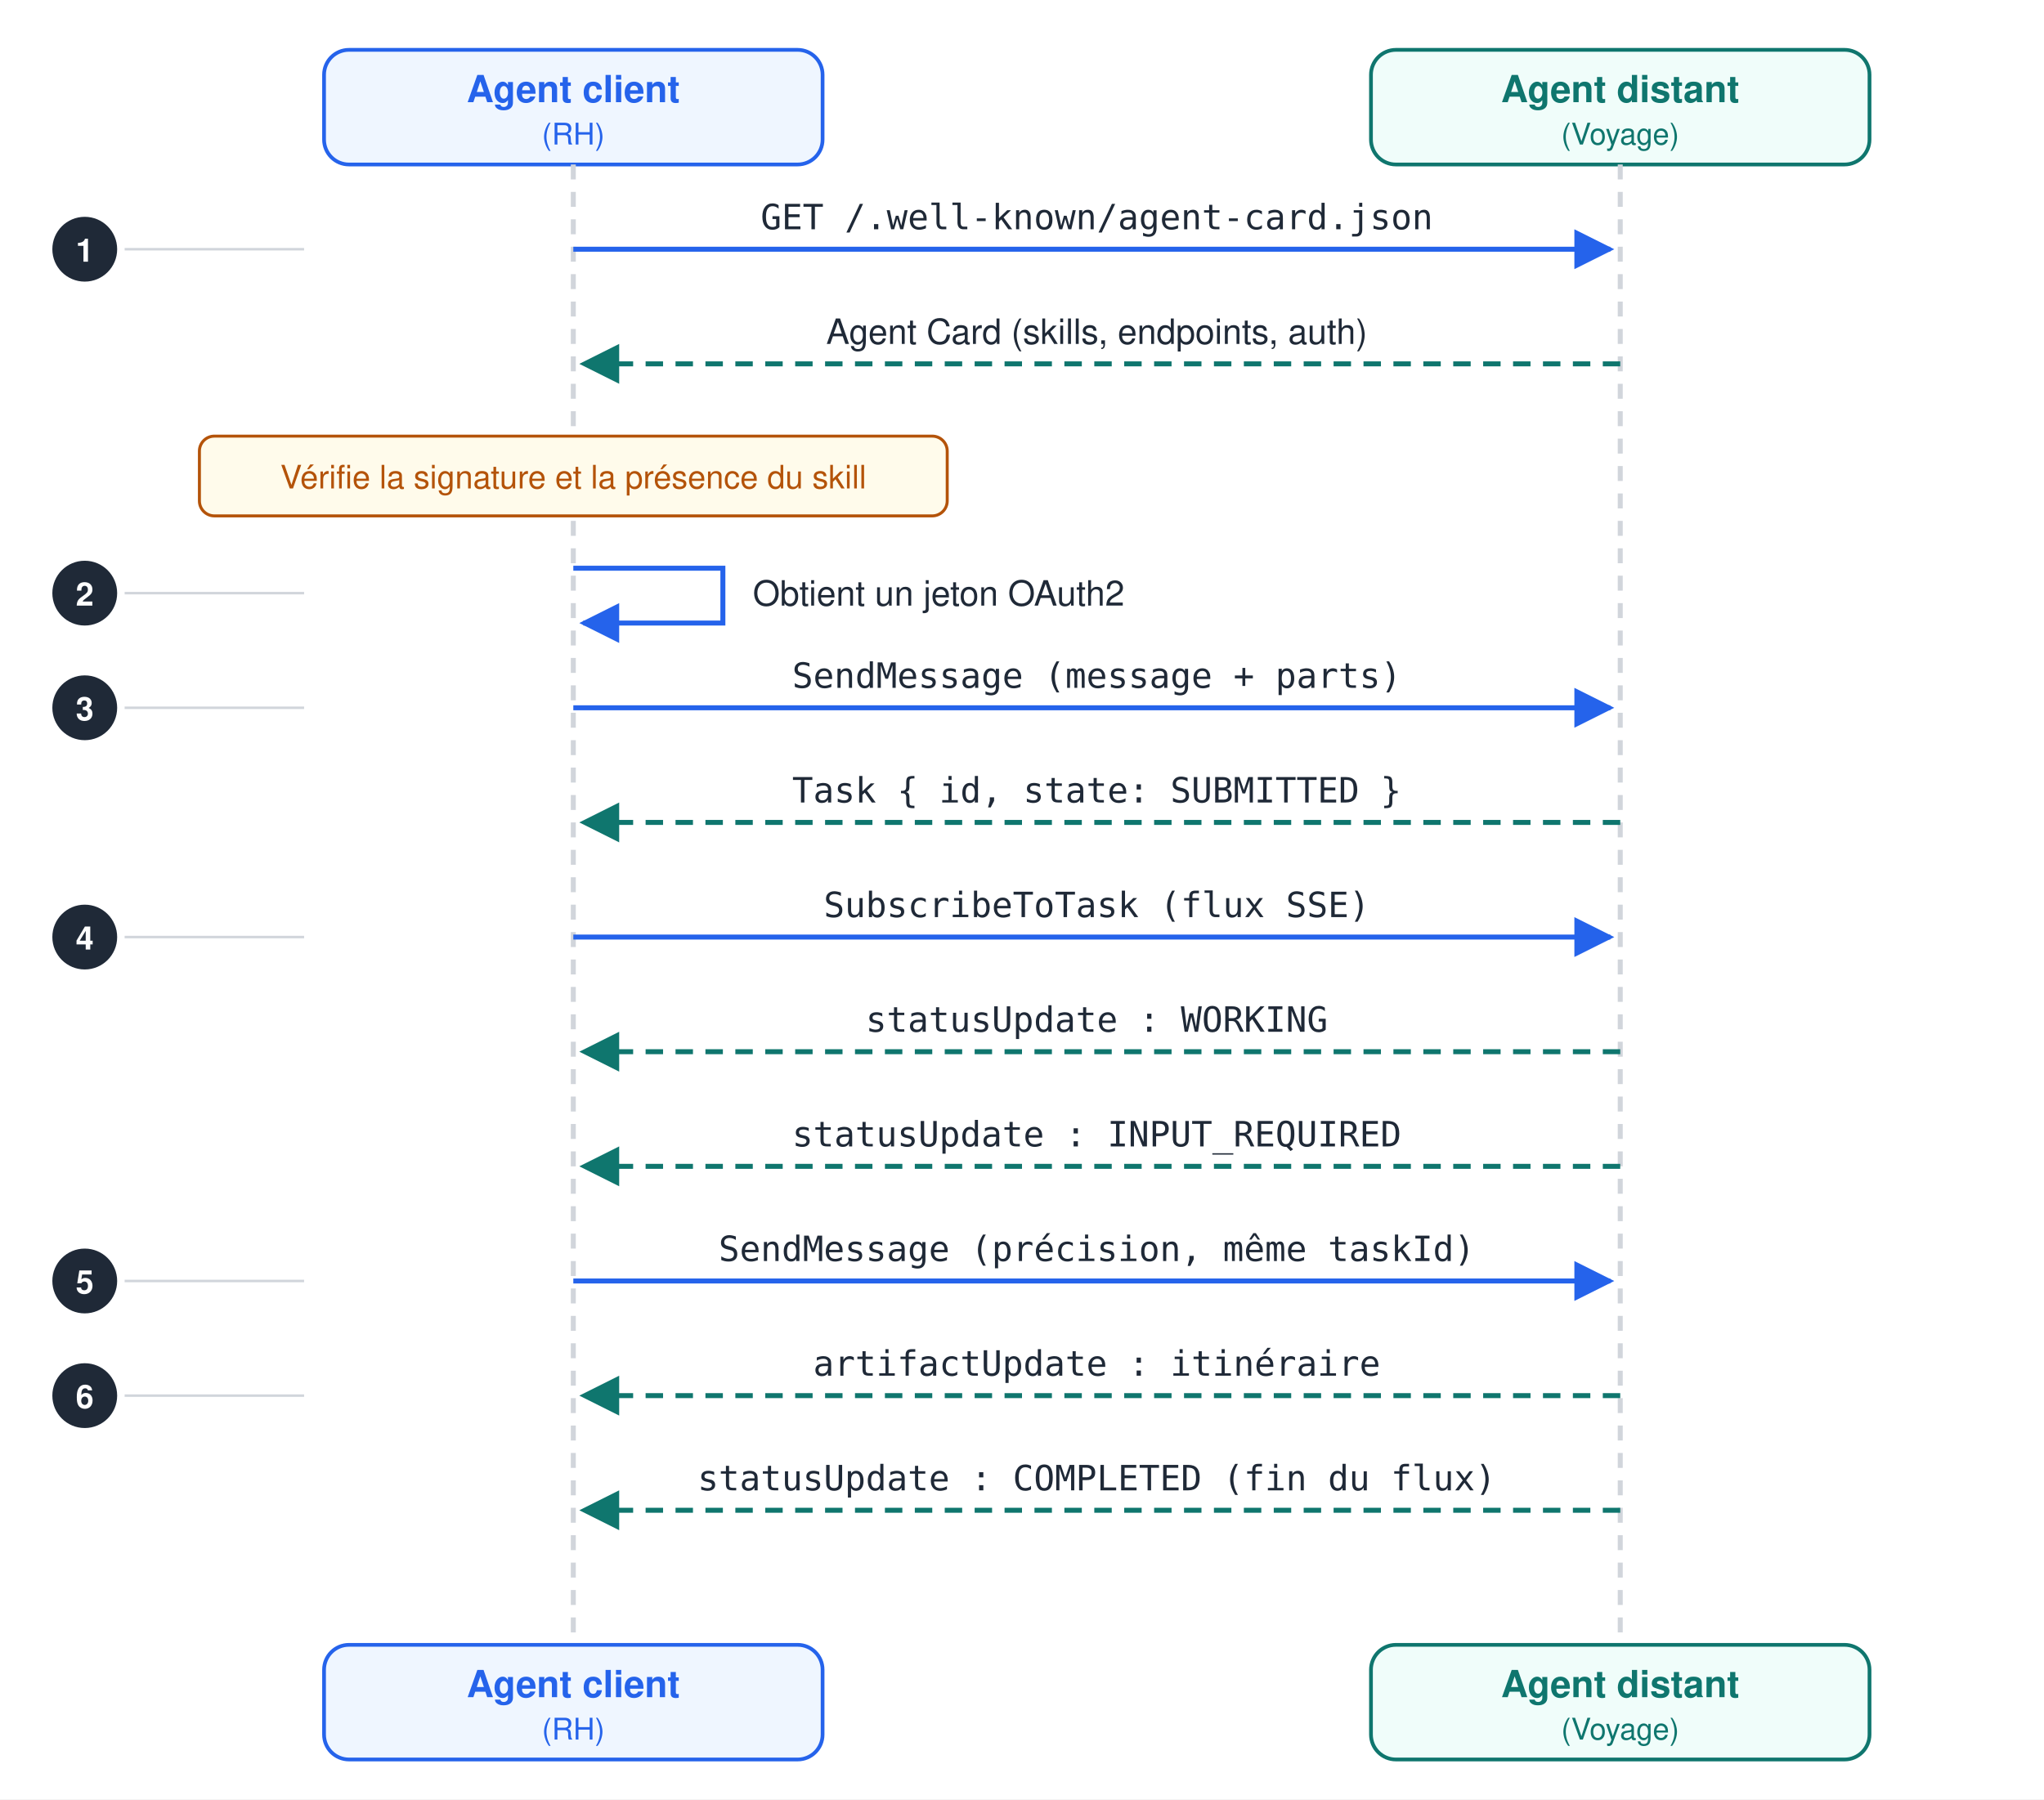
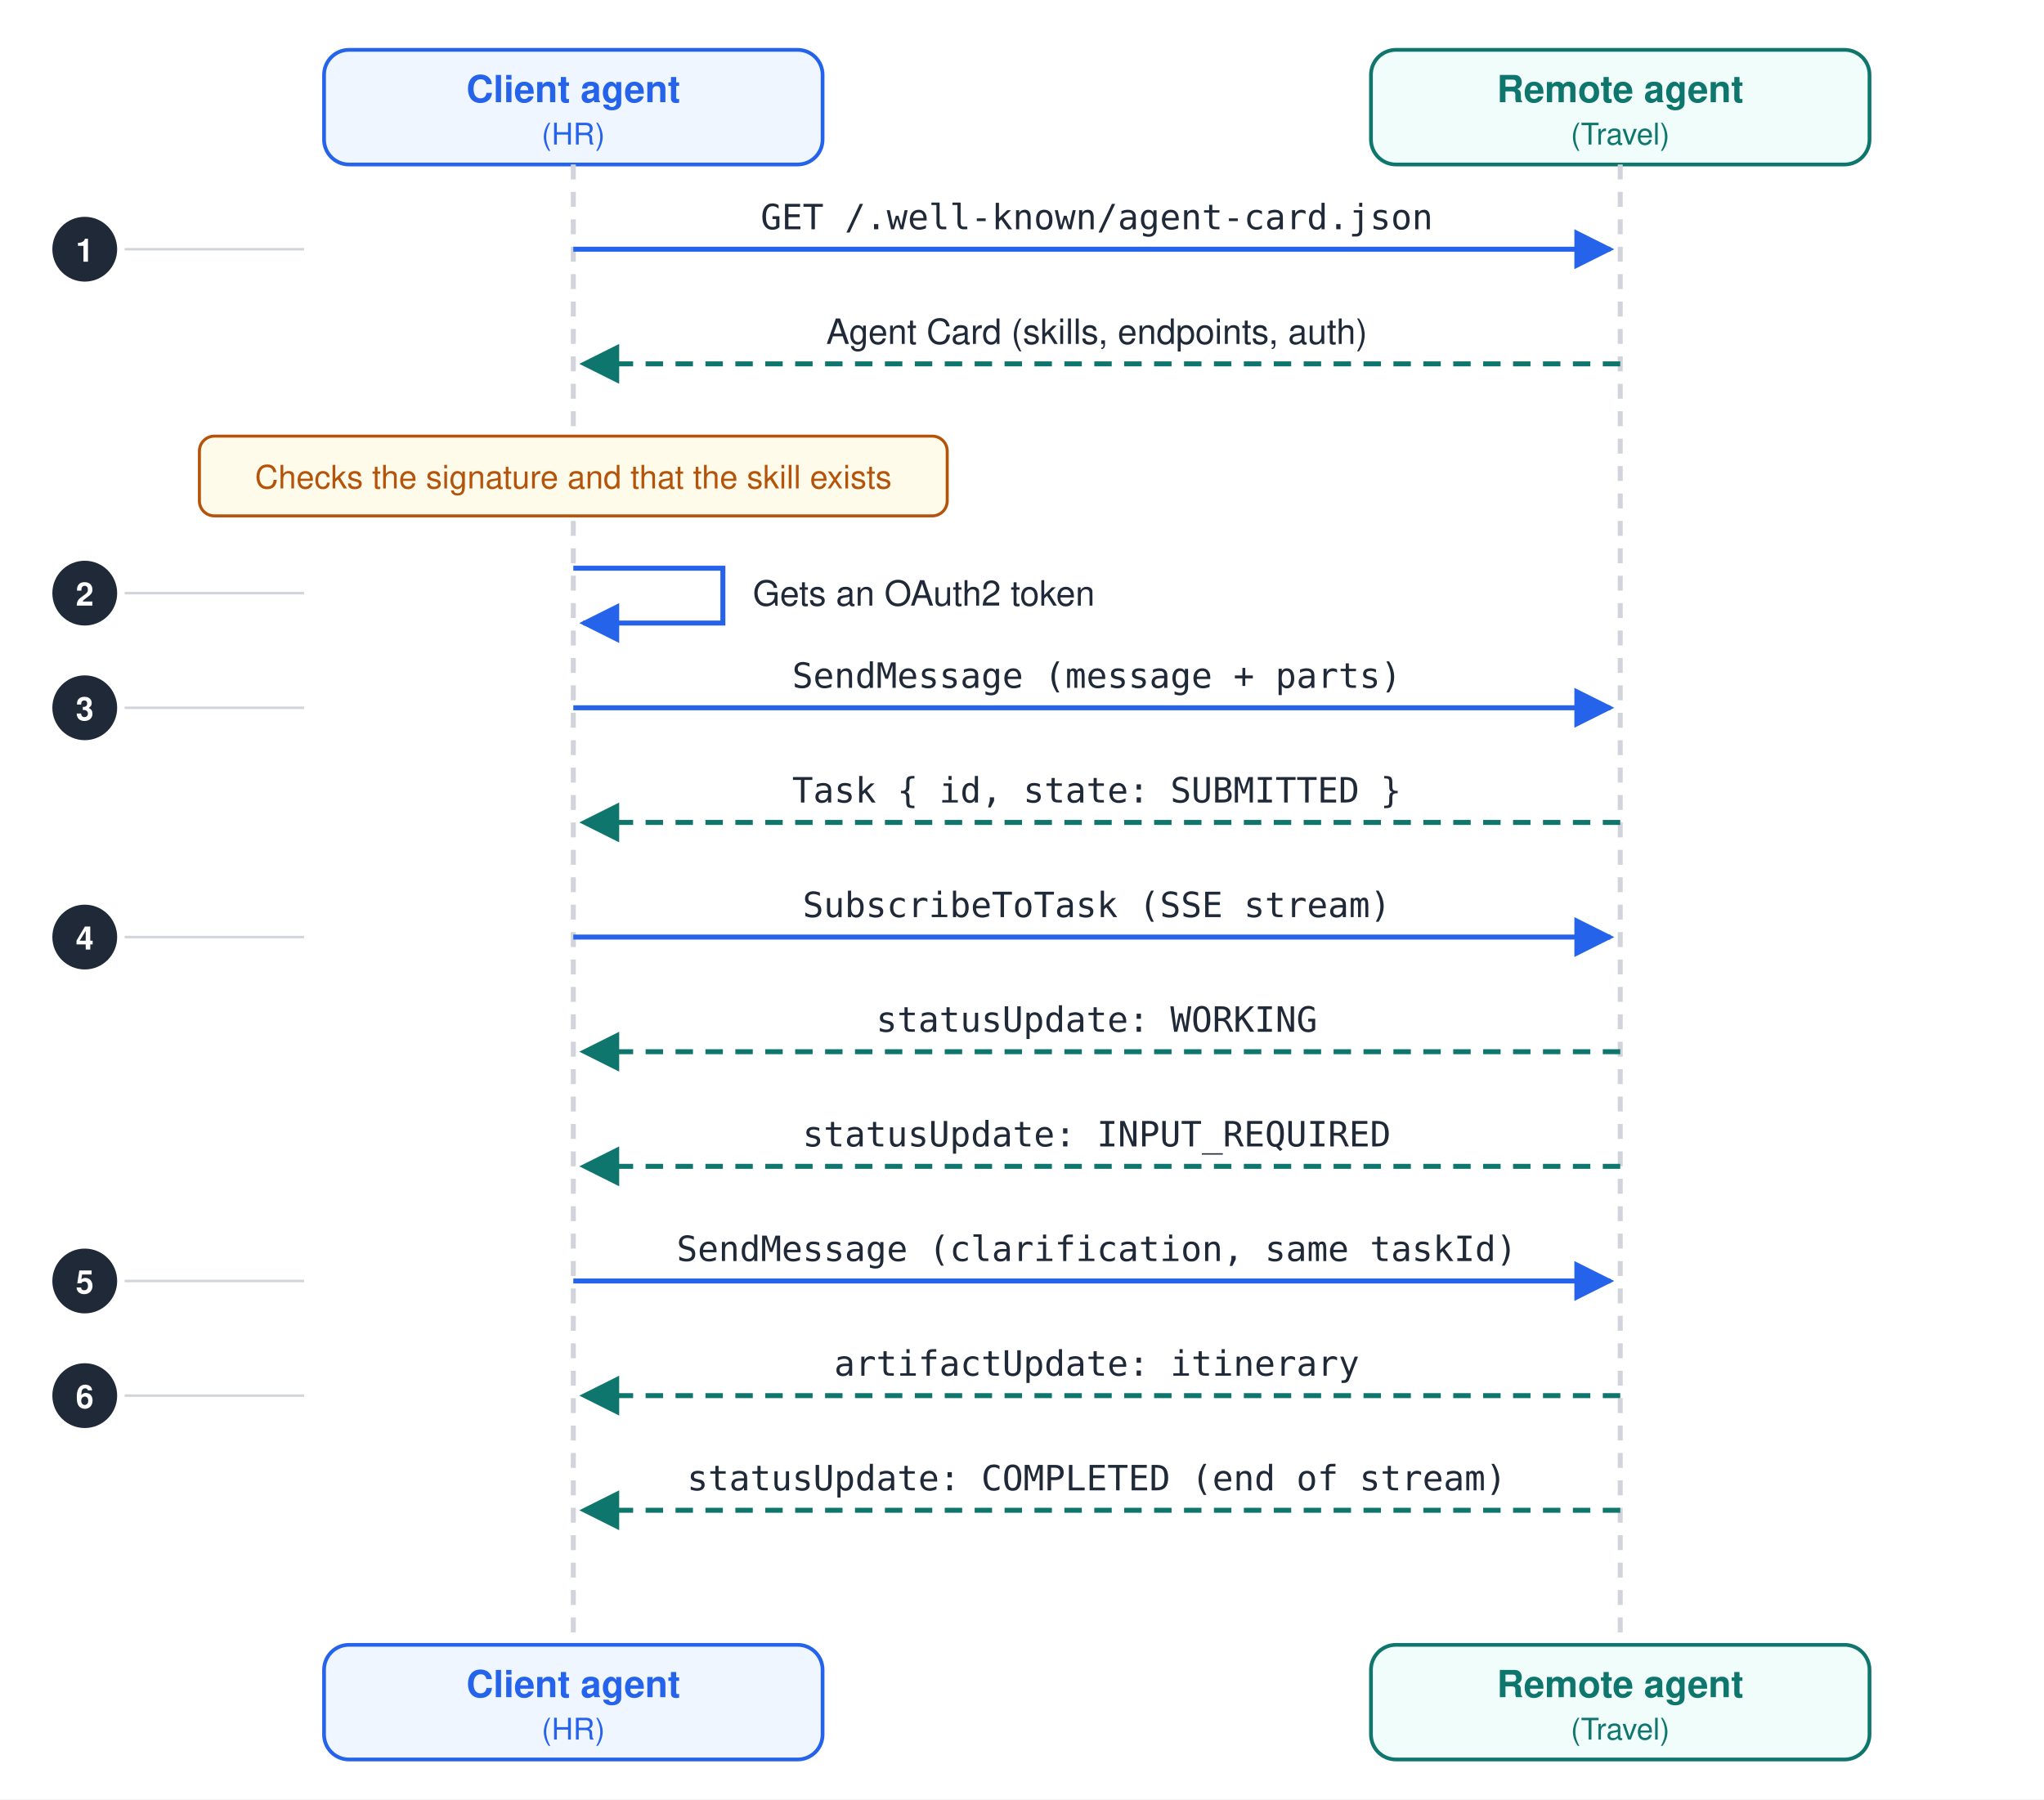
- <svg xmlns="http://www.w3.org/2000/svg" viewBox="0 0 820 722" width="820" height="722" role="img" aria-label="Séquence d'une délégation de tâche A2A">
+ <svg xmlns="http://www.w3.org/2000/svg" viewBox="0 0 820 722" width="820" height="722" role="img" aria-label="A2A task delegation sequence">
  <defs>
    <marker id="a-blue" viewBox="0 0 10 10" refX="9" refY="5" markerWidth="8" markerHeight="8" orient="auto-start-reverse">
      <path d="M0,0 L10,5 L0,10 z" fill="#2563eb" />
    </marker>
    <marker id="a-teal" viewBox="0 0 10 10" refX="9" refY="5" markerWidth="8" markerHeight="8" orient="auto-start-reverse">
      <path d="M0,0 L10,5 L0,10 z" fill="#0f766e" />
    </marker>
    <marker id="a-orange" viewBox="0 0 10 10" refX="9" refY="5" markerWidth="8" markerHeight="8" orient="auto-start-reverse">
      <path d="M0,0 L10,5 L0,10 z" fill="#c2410c" />
    </marker>
    <marker id="a-ink" viewBox="0 0 10 10" refX="9" refY="5" markerWidth="8" markerHeight="8" orient="auto-start-reverse">
      <path d="M0,0 L10,5 L0,10 z" fill="#1f2937" />
    </marker>
    <marker id="a-muted" viewBox="0 0 10 10" refX="9" refY="5" markerWidth="8" markerHeight="8" orient="auto-start-reverse">
      <path d="M0,0 L10,5 L0,10 z" fill="#6b7280" />
    </marker>
  </defs>
  <rect width="820" height="722" fill="#ffffff" />
  <rect x="130" y="20" width="200" height="46" rx="10" fill="#eff6ff" stroke="#2563eb" stroke-width="1.5" />
-   <text x="230" y="41" font-family="Segoe UI, Helvetica, Arial, sans-serif" font-size="15" fill="#2563eb" text-anchor="middle" font-weight="bold">Agent client</text>
-   <text x="230" y="58" font-family="Segoe UI, Helvetica, Arial, sans-serif" font-size="12" fill="#2563eb" text-anchor="middle" font-weight="normal">(RH)</text>
+   <text x="230" y="41" font-family="Segoe UI, Helvetica, Arial, sans-serif" font-size="15" fill="#2563eb" text-anchor="middle" font-weight="bold">Client agent</text>
+   <text x="230" y="58" font-family="Segoe UI, Helvetica, Arial, sans-serif" font-size="12" fill="#2563eb" text-anchor="middle" font-weight="normal">(HR)</text>
  <rect x="130" y="660" width="200" height="46" rx="10" fill="#eff6ff" stroke="#2563eb" stroke-width="1.5" />
-   <text x="230" y="681" font-family="Segoe UI, Helvetica, Arial, sans-serif" font-size="15" fill="#2563eb" text-anchor="middle" font-weight="bold">Agent client</text>
-   <text x="230" y="698" font-family="Segoe UI, Helvetica, Arial, sans-serif" font-size="12" fill="#2563eb" text-anchor="middle" font-weight="normal">(RH)</text>
+   <text x="230" y="681" font-family="Segoe UI, Helvetica, Arial, sans-serif" font-size="15" fill="#2563eb" text-anchor="middle" font-weight="bold">Client agent</text>
+   <text x="230" y="698" font-family="Segoe UI, Helvetica, Arial, sans-serif" font-size="12" fill="#2563eb" text-anchor="middle" font-weight="normal">(HR)</text>
  <line x1="230" y1="66" x2="230" y2="660" stroke="#d1d5db" stroke-width="2" stroke-dasharray="6 5" />
  <rect x="550" y="20" width="200" height="46" rx="10" fill="#f0fdfa" stroke="#0f766e" stroke-width="1.5" />
-   <text x="650" y="41" font-family="Segoe UI, Helvetica, Arial, sans-serif" font-size="15" fill="#0f766e" text-anchor="middle" font-weight="bold">Agent distant</text>
-   <text x="650" y="58" font-family="Segoe UI, Helvetica, Arial, sans-serif" font-size="12" fill="#0f766e" text-anchor="middle" font-weight="normal">(Voyage)</text>
+   <text x="650" y="41" font-family="Segoe UI, Helvetica, Arial, sans-serif" font-size="15" fill="#0f766e" text-anchor="middle" font-weight="bold">Remote agent</text>
+   <text x="650" y="58" font-family="Segoe UI, Helvetica, Arial, sans-serif" font-size="12" fill="#0f766e" text-anchor="middle" font-weight="normal">(Travel)</text>
  <rect x="550" y="660" width="200" height="46" rx="10" fill="#f0fdfa" stroke="#0f766e" stroke-width="1.5" />
-   <text x="650" y="681" font-family="Segoe UI, Helvetica, Arial, sans-serif" font-size="15" fill="#0f766e" text-anchor="middle" font-weight="bold">Agent distant</text>
-   <text x="650" y="698" font-family="Segoe UI, Helvetica, Arial, sans-serif" font-size="12" fill="#0f766e" text-anchor="middle" font-weight="normal">(Voyage)</text>
+   <text x="650" y="681" font-family="Segoe UI, Helvetica, Arial, sans-serif" font-size="15" fill="#0f766e" text-anchor="middle" font-weight="bold">Remote agent</text>
+   <text x="650" y="698" font-family="Segoe UI, Helvetica, Arial, sans-serif" font-size="12" fill="#0f766e" text-anchor="middle" font-weight="normal">(Travel)</text>
  <line x1="650" y1="66" x2="650" y2="660" stroke="#d1d5db" stroke-width="2" stroke-dasharray="6 5" />
  <circle cx="34" cy="100" r="13" fill="#1f2937" />
  <text x="34" y="105" font-family="Segoe UI, Helvetica, Arial, sans-serif" font-size="13" fill="#fff" text-anchor="middle" font-weight="bold">1</text>
  <line x1="50" y1="100" x2="122" y2="100" stroke="#d1d5db" stroke-width="1" />
  <line x1="230" y1="100" x2="646" y2="100" stroke="#2563eb" stroke-width="2" marker-end="url(#a-blue)" />
  <text x="440.0" y="92" font-family="Consolas, Menlo, monospace" font-size="14" fill="#1f2937" text-anchor="middle" font-weight="normal">GET /.well-known/agent-card.json</text>
  <line x1="650" y1="146" x2="234" y2="146" stroke="#0f766e" stroke-width="2" stroke-dasharray="7 5" marker-end="url(#a-teal)" />
  <text x="440.0" y="138" font-family="Segoe UI, Helvetica, Arial, sans-serif" font-size="14" fill="#1f2937" text-anchor="middle" font-weight="normal">Agent Card (skills, endpoints, auth)</text>
  <rect x="80" y="175" width="300" height="32" rx="6" fill="#fffbeb" stroke="#b45309" stroke-width="1.2" />
-   <text x="230" y="196" font-family="Segoe UI, Helvetica, Arial, sans-serif" font-size="13" fill="#b45309" text-anchor="middle" font-weight="normal">Vérifie la signature et la présence du skill</text>
+   <text x="230" y="196" font-family="Segoe UI, Helvetica, Arial, sans-serif" font-size="13" fill="#b45309" text-anchor="middle" font-weight="normal">Checks the signature and that the skill exists</text>
  <circle cx="34" cy="238" r="13" fill="#1f2937" />
  <text x="34" y="243" font-family="Segoe UI, Helvetica, Arial, sans-serif" font-size="13" fill="#fff" text-anchor="middle" font-weight="bold">2</text>
  <line x1="50" y1="238" x2="122" y2="238" stroke="#d1d5db" stroke-width="1" />
  <path d="M230 228 h60 v22 h-56" fill="none" stroke="#2563eb" stroke-width="2" marker-end="url(#a-blue)" />
-   <text x="302" y="243" font-family="Segoe UI, Helvetica, Arial, sans-serif" font-size="14" fill="#1f2937" text-anchor="start" font-weight="normal">Obtient un jeton OAuth2</text>
+   <text x="302" y="243" font-family="Segoe UI, Helvetica, Arial, sans-serif" font-size="14" fill="#1f2937" text-anchor="start" font-weight="normal">Gets an OAuth2 token</text>
  <circle cx="34" cy="284" r="13" fill="#1f2937" />
  <text x="34" y="289" font-family="Segoe UI, Helvetica, Arial, sans-serif" font-size="13" fill="#fff" text-anchor="middle" font-weight="bold">3</text>
  <line x1="50" y1="284" x2="122" y2="284" stroke="#d1d5db" stroke-width="1" />
  <line x1="230" y1="284" x2="646" y2="284" stroke="#2563eb" stroke-width="2" marker-end="url(#a-blue)" />
  <text x="440.0" y="276" font-family="Consolas, Menlo, monospace" font-size="14" fill="#1f2937" text-anchor="middle" font-weight="normal">SendMessage (message + parts)</text>
  <line x1="650" y1="330" x2="234" y2="330" stroke="#0f766e" stroke-width="2" stroke-dasharray="7 5" marker-end="url(#a-teal)" />
  <text x="440.0" y="322" font-family="Consolas, Menlo, monospace" font-size="14" fill="#1f2937" text-anchor="middle" font-weight="normal">Task { id, state: SUBMITTED }</text>
  <circle cx="34" cy="376" r="13" fill="#1f2937" />
  <text x="34" y="381" font-family="Segoe UI, Helvetica, Arial, sans-serif" font-size="13" fill="#fff" text-anchor="middle" font-weight="bold">4</text>
  <line x1="50" y1="376" x2="122" y2="376" stroke="#d1d5db" stroke-width="1" />
  <line x1="230" y1="376" x2="646" y2="376" stroke="#2563eb" stroke-width="2" marker-end="url(#a-blue)" />
-   <text x="440.0" y="368" font-family="Consolas, Menlo, monospace" font-size="14" fill="#1f2937" text-anchor="middle" font-weight="normal">SubscribeToTask (flux SSE)</text>
+   <text x="440.0" y="368" font-family="Consolas, Menlo, monospace" font-size="14" fill="#1f2937" text-anchor="middle" font-weight="normal">SubscribeToTask (SSE stream)</text>
  <line x1="650" y1="422" x2="234" y2="422" stroke="#0f766e" stroke-width="2" stroke-dasharray="7 5" marker-end="url(#a-teal)" />
-   <text x="440.0" y="414" font-family="Consolas, Menlo, monospace" font-size="14" fill="#1f2937" text-anchor="middle" font-weight="normal">statusUpdate : WORKING</text>
+   <text x="440.0" y="414" font-family="Consolas, Menlo, monospace" font-size="14" fill="#1f2937" text-anchor="middle" font-weight="normal">statusUpdate: WORKING</text>
  <line x1="650" y1="468" x2="234" y2="468" stroke="#0f766e" stroke-width="2" stroke-dasharray="7 5" marker-end="url(#a-teal)" />
-   <text x="440.0" y="460" font-family="Consolas, Menlo, monospace" font-size="14" fill="#1f2937" text-anchor="middle" font-weight="normal">statusUpdate : INPUT_REQUIRED</text>
+   <text x="440.0" y="460" font-family="Consolas, Menlo, monospace" font-size="14" fill="#1f2937" text-anchor="middle" font-weight="normal">statusUpdate: INPUT_REQUIRED</text>
  <circle cx="34" cy="514" r="13" fill="#1f2937" />
  <text x="34" y="519" font-family="Segoe UI, Helvetica, Arial, sans-serif" font-size="13" fill="#fff" text-anchor="middle" font-weight="bold">5</text>
  <line x1="50" y1="514" x2="122" y2="514" stroke="#d1d5db" stroke-width="1" />
  <line x1="230" y1="514" x2="646" y2="514" stroke="#2563eb" stroke-width="2" marker-end="url(#a-blue)" />
-   <text x="440.0" y="506" font-family="Consolas, Menlo, monospace" font-size="14" fill="#1f2937" text-anchor="middle" font-weight="normal">SendMessage (précision, même taskId)</text>
+   <text x="440.0" y="506" font-family="Consolas, Menlo, monospace" font-size="14" fill="#1f2937" text-anchor="middle" font-weight="normal">SendMessage (clarification, same taskId)</text>
  <circle cx="34" cy="560" r="13" fill="#1f2937" />
  <text x="34" y="565" font-family="Segoe UI, Helvetica, Arial, sans-serif" font-size="13" fill="#fff" text-anchor="middle" font-weight="bold">6</text>
  <line x1="50" y1="560" x2="122" y2="560" stroke="#d1d5db" stroke-width="1" />
  <line x1="650" y1="560" x2="234" y2="560" stroke="#0f766e" stroke-width="2" stroke-dasharray="7 5" marker-end="url(#a-teal)" />
-   <text x="440.0" y="552" font-family="Consolas, Menlo, monospace" font-size="14" fill="#1f2937" text-anchor="middle" font-weight="normal">artifactUpdate : itinéraire</text>
+   <text x="440.0" y="552" font-family="Consolas, Menlo, monospace" font-size="14" fill="#1f2937" text-anchor="middle" font-weight="normal">artifactUpdate: itinerary</text>
  <line x1="650" y1="606" x2="234" y2="606" stroke="#0f766e" stroke-width="2" stroke-dasharray="7 5" marker-end="url(#a-teal)" />
-   <text x="440.0" y="598" font-family="Consolas, Menlo, monospace" font-size="14" fill="#1f2937" text-anchor="middle" font-weight="normal">statusUpdate : COMPLETED (fin du flux)</text>
+   <text x="440.0" y="598" font-family="Consolas, Menlo, monospace" font-size="14" fill="#1f2937" text-anchor="middle" font-weight="normal">statusUpdate: COMPLETED (end of stream)</text>
</svg>
